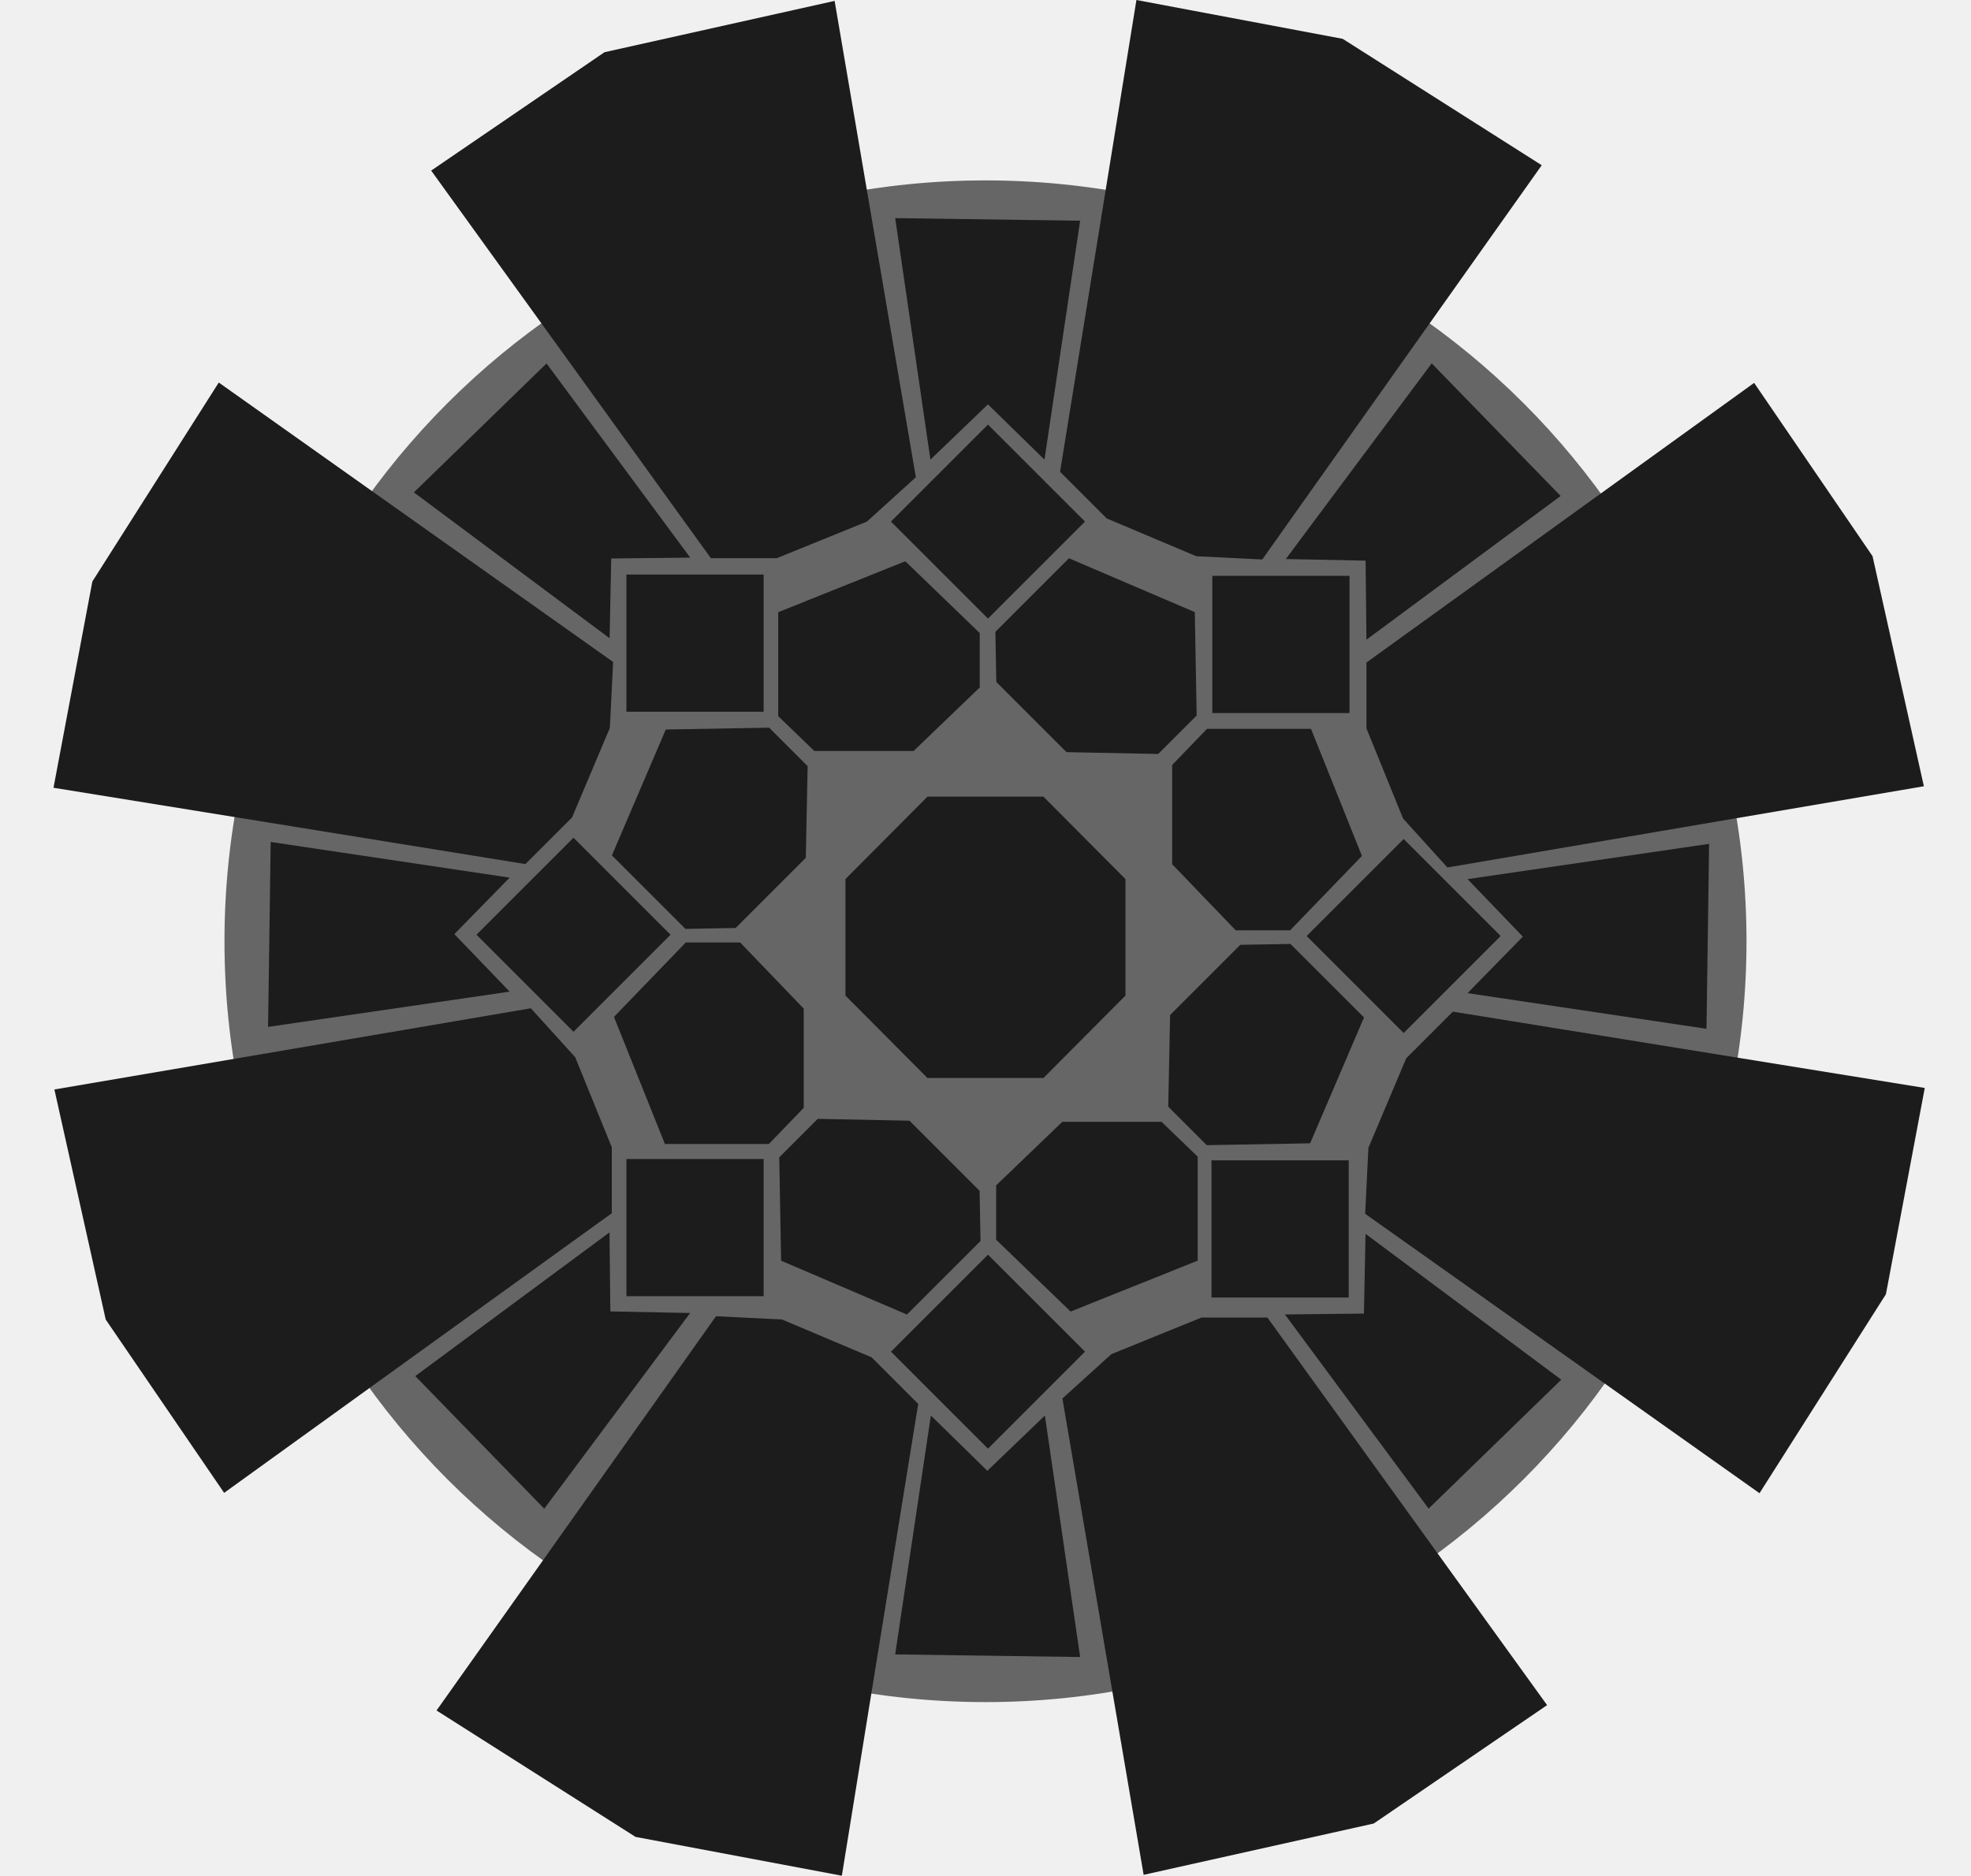
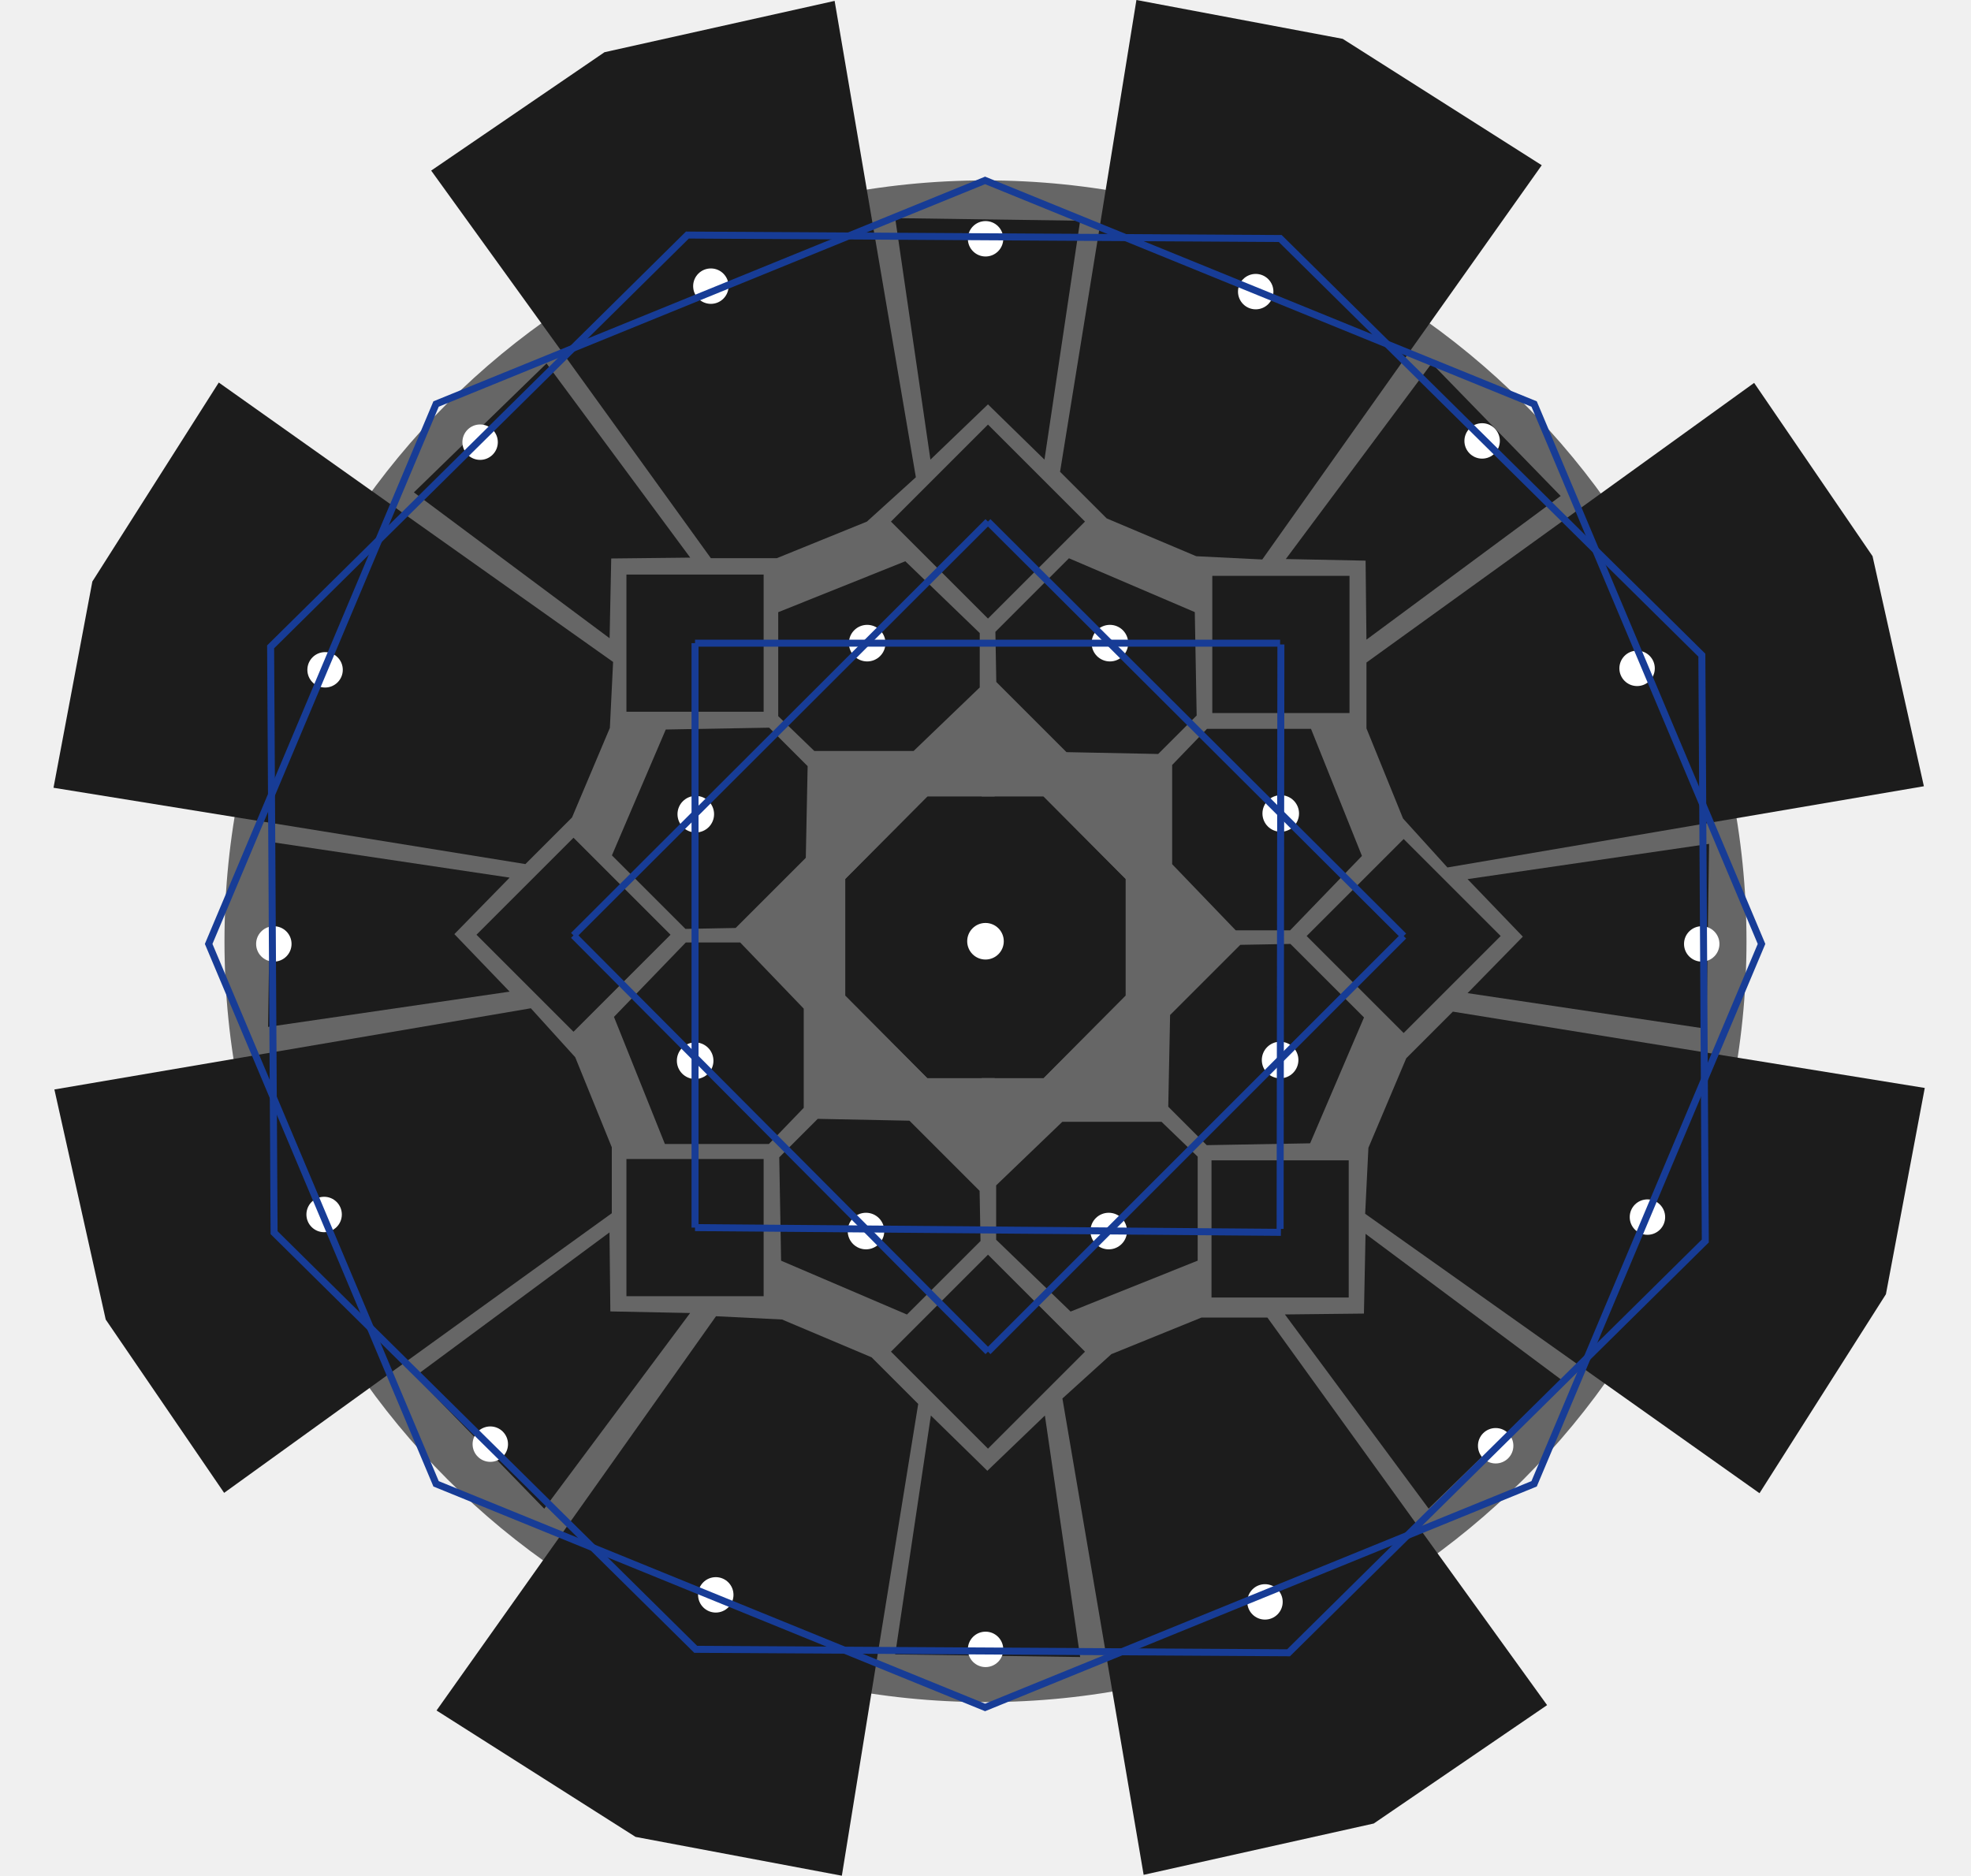
- <svg xmlns="http://www.w3.org/2000/svg" id="touch" viewBox="0 0 845.81 805.09">
+ <svg xmlns="http://www.w3.org/2000/svg" viewBox="0 0 845.81 805.09">
  <defs>
    <style>
      .cls-1 {
        fill: #1c1c1c;
      }

      .cls-2 {
+         fill: #fff;
+       }
+ 
+       .cls-3 {
        fill: #666;
+       }
+ 
+       .cls-4 {
+         fill: #173c96;
+       }
+ 
+       .cls-4, .cls-5 {
+         stroke: #173c96;
+         stroke-miterlimit: 10;
+         stroke-width: 3px;
+       }
+ 
+       .cls-5 {
+         fill: none;
      }
    </style>
  </defs>
-   <circle id="bg" class="cls-2" cx="422.9" cy="404" r="326.57" />
-   <rect id="E1" class="cls-1" x="394.52" y="194.43" width="58.88" height="58.88" transform="translate(282.48 -234.22) rotate(45)" />
-   <polygon id="D1" class="cls-1" points="399.27 197.28 423.96 173.56 448.21 197.28 463.52 94.74 384.15 93.62 399.27 197.28" />
-   <rect id="E1-2" data-name="E1" class="cls-1" x="520.23" y="247.17" width="58.88" height="58.88" />
-   <polygon id="D2" class="cls-1" points="551.78 239.95 586.01 240.64 586.38 274.55 669.72 212.88 614.38 155.96 551.78 239.95" />
-   <rect id="E1-3" data-name="E1" class="cls-1" x="572.91" y="372.32" width="58.88" height="58.88" transform="translate(460.51 -308.26) rotate(45)" />
-   <polygon id="D3" class="cls-1" points="629.77 377.33 653.49 402.02 629.77 426.27 732.3 441.58 733.42 362.2 629.77 377.33" />
-   <rect id="E1-4" data-name="E1" class="cls-1" x="519.89" y="498.03" width="58.88" height="58.88" transform="translate(1076.8 -21.86) rotate(90)" />
-   <polygon id="D4" class="cls-1" points="585.99 529.58 585.3 563.81 551.39 564.18 613.06 647.52 669.98 592.18 585.99 529.58" />
-   <rect id="E1-5" data-name="E1" class="cls-1" x="394.52" y="550.71" width="58.88" height="58.88" transform="translate(1133.98 690.6) rotate(135)" />
-   <polygon id="D5" class="cls-1" points="448.39 607.57 423.7 631.29 399.46 607.57 384.14 710.1 463.52 711.22 448.39 607.57" />
-   <rect id="E1-6" data-name="E1" class="cls-1" x="268.82" y="497.47" width="58.88" height="58.88" transform="translate(596.52 1053.82) rotate(180)" />
-   <polygon id="D6" class="cls-1" points="296.15 563.57 261.92 562.88 261.55 528.97 178.21 590.64 233.55 647.56 296.15 563.57" />
-   <rect id="E1-7" data-name="E1" class="cls-1" x="216.67" y="371.76" width="58.88" height="58.88" transform="translate(136.44 858.92) rotate(-135)" />
-   <polygon id="D7" class="cls-1" points="218.7 425.63 194.98 400.94 218.7 376.69 116.16 361.38 115.04 440.76 218.7 425.63" />
-   <rect id="E1-8" data-name="E1" class="cls-1" x="268.82" y="246.61" width="58.88" height="58.88" transform="translate(22.21 574.31) rotate(-90)" />
-   <polygon id="D8" class="cls-1" points="261.6 273.94 262.29 239.71 296.2 239.34 234.53 156 177.61 211.34 261.6 273.94" />
-   <polygon id="A8" class="cls-1" points="185.03 73.22 305.05 239.58 333.35 239.58 372.01 223.88 393.02 204.84 358.16 .38 259.41 22.41 185.03 73.22" />
-   <polygon id="B8" class="cls-1" points="333.96 262.76 388.5 240.9 420.43 271.72 420.43 295.07 392.05 322.34 349.46 322.34 333.96 307.39 333.96 262.76" />
-   <polygon id="B1" class="cls-1" points="458.71 239.62 512.72 262.73 513.52 307.11 497.01 323.62 457.66 322.83 427.54 292.71 427.15 271.19 458.71 239.62" />
-   <polygon id="B2" class="cls-1" points="562.59 312.84 584.45 367.38 553.63 399.31 530.28 399.31 503.01 370.93 503.01 328.34 517.95 312.84 562.59 312.84" />
-   <polygon id="B3" class="cls-1" points="585.33 436.71 562.21 490.73 517.84 491.52 501.33 475.01 502.12 435.66 532.24 405.54 553.76 405.15 585.33 436.71" />
-   <polygon id="B4" class="cls-1" points="513.96 541.09 459.42 562.94 427.48 532.12 427.48 508.78 455.86 481.51 498.45 481.51 513.96 496.45 513.96 541.09" />
-   <polygon id="B5" class="cls-1" points="389.2 564.22 335.19 541.11 334.4 496.74 350.91 480.23 390.26 481.02 420.37 511.13 420.77 532.66 389.2 564.22" />
-   <polygon id="B6" class="cls-1" points="285.32 491.01 263.47 436.47 294.29 404.53 317.63 404.53 344.9 432.92 344.9 475.5 329.96 491.01 285.32 491.01" />
-   <polygon id="B7" class="cls-1" points="262.59 367.14 285.7 313.12 330.07 312.33 346.58 328.84 345.79 368.19 315.68 398.3 294.15 398.7 262.59 367.14" />
-   <polygon id="A1" class="cls-1" points="487.67 0 454.9 202.5 474.91 222.51 513.35 238.74 541.67 240.14 661.6 70.92 576.19 16.67 487.67 0" />
-   <polygon id="A2" class="cls-1" points="752.75 164.34 586.39 284.36 586.39 312.65 602.09 351.32 621.13 372.33 825.59 337.47 803.56 238.72 752.75 164.34" />
-   <polygon id="A3" class="cls-1" points="825.97 466.97 623.46 434.21 603.46 454.22 587.22 492.66 585.83 520.98 755.05 640.91 809.3 555.5 825.97 466.97" />
-   <polygon id="A4" class="cls-1" points="663.9 731.87 543.88 565.52 515.58 565.52 476.92 581.22 455.91 600.25 490.77 804.71 589.52 782.68 663.9 731.87" />
-   <polygon id="A5" class="cls-1" points="361.26 805.09 394.03 602.59 374.02 582.58 335.58 566.35 307.26 564.95 187.33 734.17 272.74 788.43 361.26 805.09" />
-   <polygon id="A6" class="cls-1" points="96.18 640.76 262.54 520.74 262.54 492.44 246.84 453.78 227.8 432.77 23.34 467.62 45.37 566.38 96.18 640.76" />
-   <polygon id="A7" class="cls-1" points="22.96 338.12 225.47 370.88 245.47 350.88 261.71 312.43 263.1 284.12 93.88 164.19 39.63 249.6 22.96 338.12" />
-   <polygon id="C" class="cls-1" points="447.77 341.94 398 341.94 362.81 377.31 362.81 427.33 398 462.7 447.77 462.7 482.96 427.33 482.96 377.31 447.77 341.94" />
+   <g id="touch">
+     <circle id="bg" class="cls-3" cx="422.9" cy="404" r="326.57" />
+     <rect id="E1" class="cls-1" x="394.52" y="194.43" width="58.88" height="58.88" transform="translate(282.48 -234.22) rotate(45)" />
+     <polygon id="D1" class="cls-1" points="399.27 197.28 423.96 173.56 448.21 197.28 463.52 94.74 384.15 93.62 399.27 197.28" />
+     <rect id="E2" class="cls-1" x="520.23" y="247.17" width="58.88" height="58.88" />
+     <polygon id="D2" class="cls-1" points="551.78 239.95 586.01 240.64 586.38 274.55 669.72 212.88 614.38 155.96 551.78 239.95" />
+     <rect id="E3" class="cls-1" x="572.91" y="372.32" width="58.88" height="58.88" transform="translate(460.51 -308.26) rotate(45)" />
+     <polygon id="D3" class="cls-1" points="629.77 377.33 653.49 402.02 629.77 426.27 732.3 441.58 733.42 362.2 629.77 377.33" />
+     <rect id="E4" class="cls-1" x="519.89" y="498.03" width="58.88" height="58.88" transform="translate(1076.8 -21.86) rotate(90)" />
+     <polygon id="D4" class="cls-1" points="585.99 529.58 585.3 563.81 551.39 564.18 613.06 647.52 669.98 592.18 585.99 529.58" />
+     <rect id="E5" class="cls-1" x="394.52" y="550.71" width="58.88" height="58.88" transform="translate(1133.98 690.6) rotate(135)" />
+     <polygon id="D5" class="cls-1" points="448.39 607.57 423.7 631.29 399.46 607.57 384.14 710.1 463.52 711.22 448.39 607.57" />
+     <rect id="E6" class="cls-1" x="268.82" y="497.47" width="58.88" height="58.88" transform="translate(596.52 1053.82) rotate(180)" />
+     <polygon id="D6" class="cls-1" points="296.15 563.57 261.92 562.88 261.55 528.97 178.21 590.64 233.55 647.56 296.15 563.57" />
+     <rect id="E7" class="cls-1" x="216.67" y="371.76" width="58.88" height="58.88" transform="translate(136.44 858.92) rotate(-135)" />
+     <polygon id="D7" class="cls-1" points="218.7 425.63 194.98 400.94 218.7 376.69 116.16 361.38 115.04 440.76 218.7 425.63" />
+     <rect id="E8" class="cls-1" x="268.82" y="246.61" width="58.88" height="58.88" transform="translate(22.21 574.31) rotate(-90)" />
+     <polygon id="D8" class="cls-1" points="261.6 273.94 262.29 239.71 296.2 239.34 234.53 156 177.61 211.34 261.6 273.94" />
+     <polygon id="C1" class="cls-1" points="447.78 341.94 426.84 341.94 426.84 462.7 447.78 462.7 482.96 427.33 482.96 377.31 447.78 341.94" />
+     <polygon id="C2" class="cls-1" points="421.29 341.94 398 341.94 362.81 377.31 362.81 427.33 398 462.7 421.29 462.7 421.29 341.94" />
+     <polygon id="A8" class="cls-1" points="185.03 73.22 305.05 239.58 333.35 239.58 372.01 223.88 393.02 204.84 358.16 .38 259.41 22.41 185.03 73.22" />
+     <polygon id="B8" class="cls-1" points="333.96 262.76 388.5 240.9 420.43 271.72 420.43 295.07 392.05 322.34 349.46 322.34 333.96 307.39 333.96 262.76" />
+     <polygon id="B1" class="cls-1" points="458.71 239.62 512.72 262.73 513.52 307.11 497.01 323.62 457.66 322.83 427.54 292.71 427.15 271.19 458.71 239.62" />
+     <polygon id="B2" class="cls-1" points="562.59 312.84 584.45 367.38 553.63 399.31 530.28 399.31 503.01 370.93 503.01 328.34 517.95 312.84 562.59 312.84" />
+     <polygon id="B3" class="cls-1" points="585.33 436.71 562.21 490.73 517.84 491.52 501.33 475.01 502.12 435.66 532.24 405.54 553.76 405.15 585.33 436.71" />
+     <polygon id="B4" class="cls-1" points="513.96 541.09 459.42 562.94 427.48 532.12 427.48 508.78 455.86 481.51 498.45 481.51 513.96 496.45 513.96 541.09" />
+     <polygon id="B5" class="cls-1" points="389.2 564.22 335.19 541.11 334.4 496.74 350.91 480.23 390.26 481.02 420.37 511.13 420.77 532.66 389.2 564.22" />
+     <polygon id="B6" class="cls-1" points="285.32 491.01 263.47 436.47 294.29 404.53 317.63 404.53 344.9 432.92 344.9 475.5 329.96 491.01 285.32 491.01" />
+     <polygon id="B7" class="cls-1" points="262.59 367.14 285.7 313.12 330.07 312.33 346.58 328.84 345.79 368.19 315.68 398.3 294.15 398.7 262.59 367.14" />
+     <polygon id="A1" class="cls-1" points="487.67 0 454.9 202.5 474.91 222.51 513.35 238.74 541.67 240.14 661.6 70.92 576.19 16.67 487.67 0" />
+     <polygon id="A2" class="cls-1" points="752.75 164.34 586.39 284.36 586.39 312.65 602.09 351.32 621.13 372.33 825.59 337.47 803.56 238.72 752.75 164.34" />
+     <polygon id="A3" class="cls-1" points="825.97 466.97 623.46 434.21 603.46 454.22 587.22 492.66 585.83 520.98 755.05 640.91 809.3 555.5 825.97 466.97" />
+     <polygon id="A4" class="cls-1" points="663.9 731.87 543.88 565.52 515.58 565.52 476.92 581.22 455.91 600.25 490.77 804.71 589.52 782.68 663.9 731.87" />
+     <polygon id="A5" class="cls-1" points="361.26 805.09 394.03 602.59 374.02 582.58 335.58 566.35 307.26 564.95 187.33 734.17 272.74 788.43 361.26 805.09" />
+     <polygon id="A6" class="cls-1" points="96.18 640.76 262.54 520.74 262.54 492.44 246.84 453.78 227.8 432.77 23.34 467.62 45.37 566.38 96.18 640.76" />
+     <polygon id="A7" class="cls-1" points="22.96 338.12 225.47 370.88 245.47 350.88 261.71 312.43 263.1 284.12 93.88 164.19 39.63 249.6 22.96 338.12" />
+     <polygon id="C" class="cls-1" points="447.77 341.94 398 341.94 362.81 377.31 362.81 427.33 398 462.7 447.77 462.7 482.96 427.33 482.96 377.31 447.77 341.94" />
+   </g>
+   <g id="center">
+     <circle id="c-C" class="cls-2" cx="422.9" cy="404" r="7.85" />
+     <circle id="c-B1" class="cls-2" cx="476.29" cy="276.05" r="7.85" />
+     <circle id="c-B3" class="cls-2" cx="549.33" cy="454.98" r="7.85" />
+     <circle id="c-B2" class="cls-2" cx="549.6" cy="349.16" r="7.85" />
+     <circle id="c-B4" class="cls-2" cx="475.78" cy="528.39" r="7.85" />
+     <circle id="c-B5" class="cls-2" cx="371.62" cy="528.39" r="7.85" />
+     <circle id="c-B7" class="cls-2" cx="298.58" cy="349.46" r="7.85" />
+     <circle id="c-B6" class="cls-2" cx="298.31" cy="455.28" r="7.85" />
+     <circle id="c-B8" class="cls-2" cx="372.13" cy="276.05" r="7.85" />
+     <circle id="c-D1" class="cls-2" cx="422.93" cy="102.49" r="7.6" />
+     <circle id="c-D5" class="cls-2" cx="422.93" cy="707.94" r="7.6" />
+     <circle id="c-D7" class="cls-2" cx="117.51" cy="405.15" r="7.6" />
+     <circle id="c-D3" class="cls-2" cx="730.26" cy="405.15" r="7.6" />
+     <circle id="c-D2" class="cls-2" cx="636.02" cy="189.25" r="7.6" />
+     <circle id="c-D6" class="cls-2" cx="210.4" cy="619.85" r="7.6" />
+     <circle id="c-D8" class="cls-2" cx="206.03" cy="189.79" r="7.6" />
+     <circle id="c-D4" class="cls-2" cx="641.83" cy="620.54" r="7.6" />
+     <circle id="c-A1" class="cls-2" cx="538.86" cy="125.17" r="7.6" />
+     <circle id="c-A5" class="cls-2" cx="307.16" cy="684.54" r="7.6" />
+     <circle id="c-A7" class="cls-2" cx="139.5" cy="287.5" r="7.6" />
+     <circle id="c-A3" class="cls-2" cx="706.96" cy="522.4" r="7.6" />
+     <circle id="c-A2" class="cls-2" cx="702.52" cy="286.87" r="7.6" />
+     <circle id="c-A6" class="cls-2" cx="139.09" cy="521.28" r="7.6" />
+     <circle id="c-A8" class="cls-2" cx="305.05" cy="122.82" r="7.6" />
+     <circle id="c-A4" class="cls-2" cx="542.84" cy="687.56" r="7.6" />
+   </g>
+   <g id="ext">
+     <path class="cls-4" d="M298.26,276.05h251.07s-251.07,0-251.07,0Z" />
+     <line class="cls-5" x1="549.33" y1="527.47" x2="549.67" y2="276.61" />
+     <line class="cls-5" x1="298.26" y1="526.91" x2="549.67" y2="528.95" />
+     <line class="cls-5" x1="298.26" y1="276.05" x2="298.26" y2="526.91" />
+     <line class="cls-5" x1="602.36" y1="401.76" x2="423.97" y2="580.16" />
+     <line class="cls-5" x1="246.11" y1="401.48" x2="423.97" y2="580.16" />
+     <line class="cls-5" x1="423.96" y1="223.88" x2="602.36" y2="401.76" />
+     <line class="cls-5" x1="423.96" y1="223.88" x2="246.11" y2="401.48" />
+     <polygon class="cls-5" points="422.73 77.43 187.13 173.41 89.54 405.15 187.13 636.88 422.73 732.86 658.33 636.88 755.92 405.15 658.33 173.41 422.73 77.43" />
+     <polygon class="cls-5" points="549.38 102.37 294.98 100.89 116.13 277.64 117.62 529.08 298.55 707.92 552.95 709.4 731.79 532.65 730.31 281.21 549.38 102.37" />
+   </g>
</svg>
